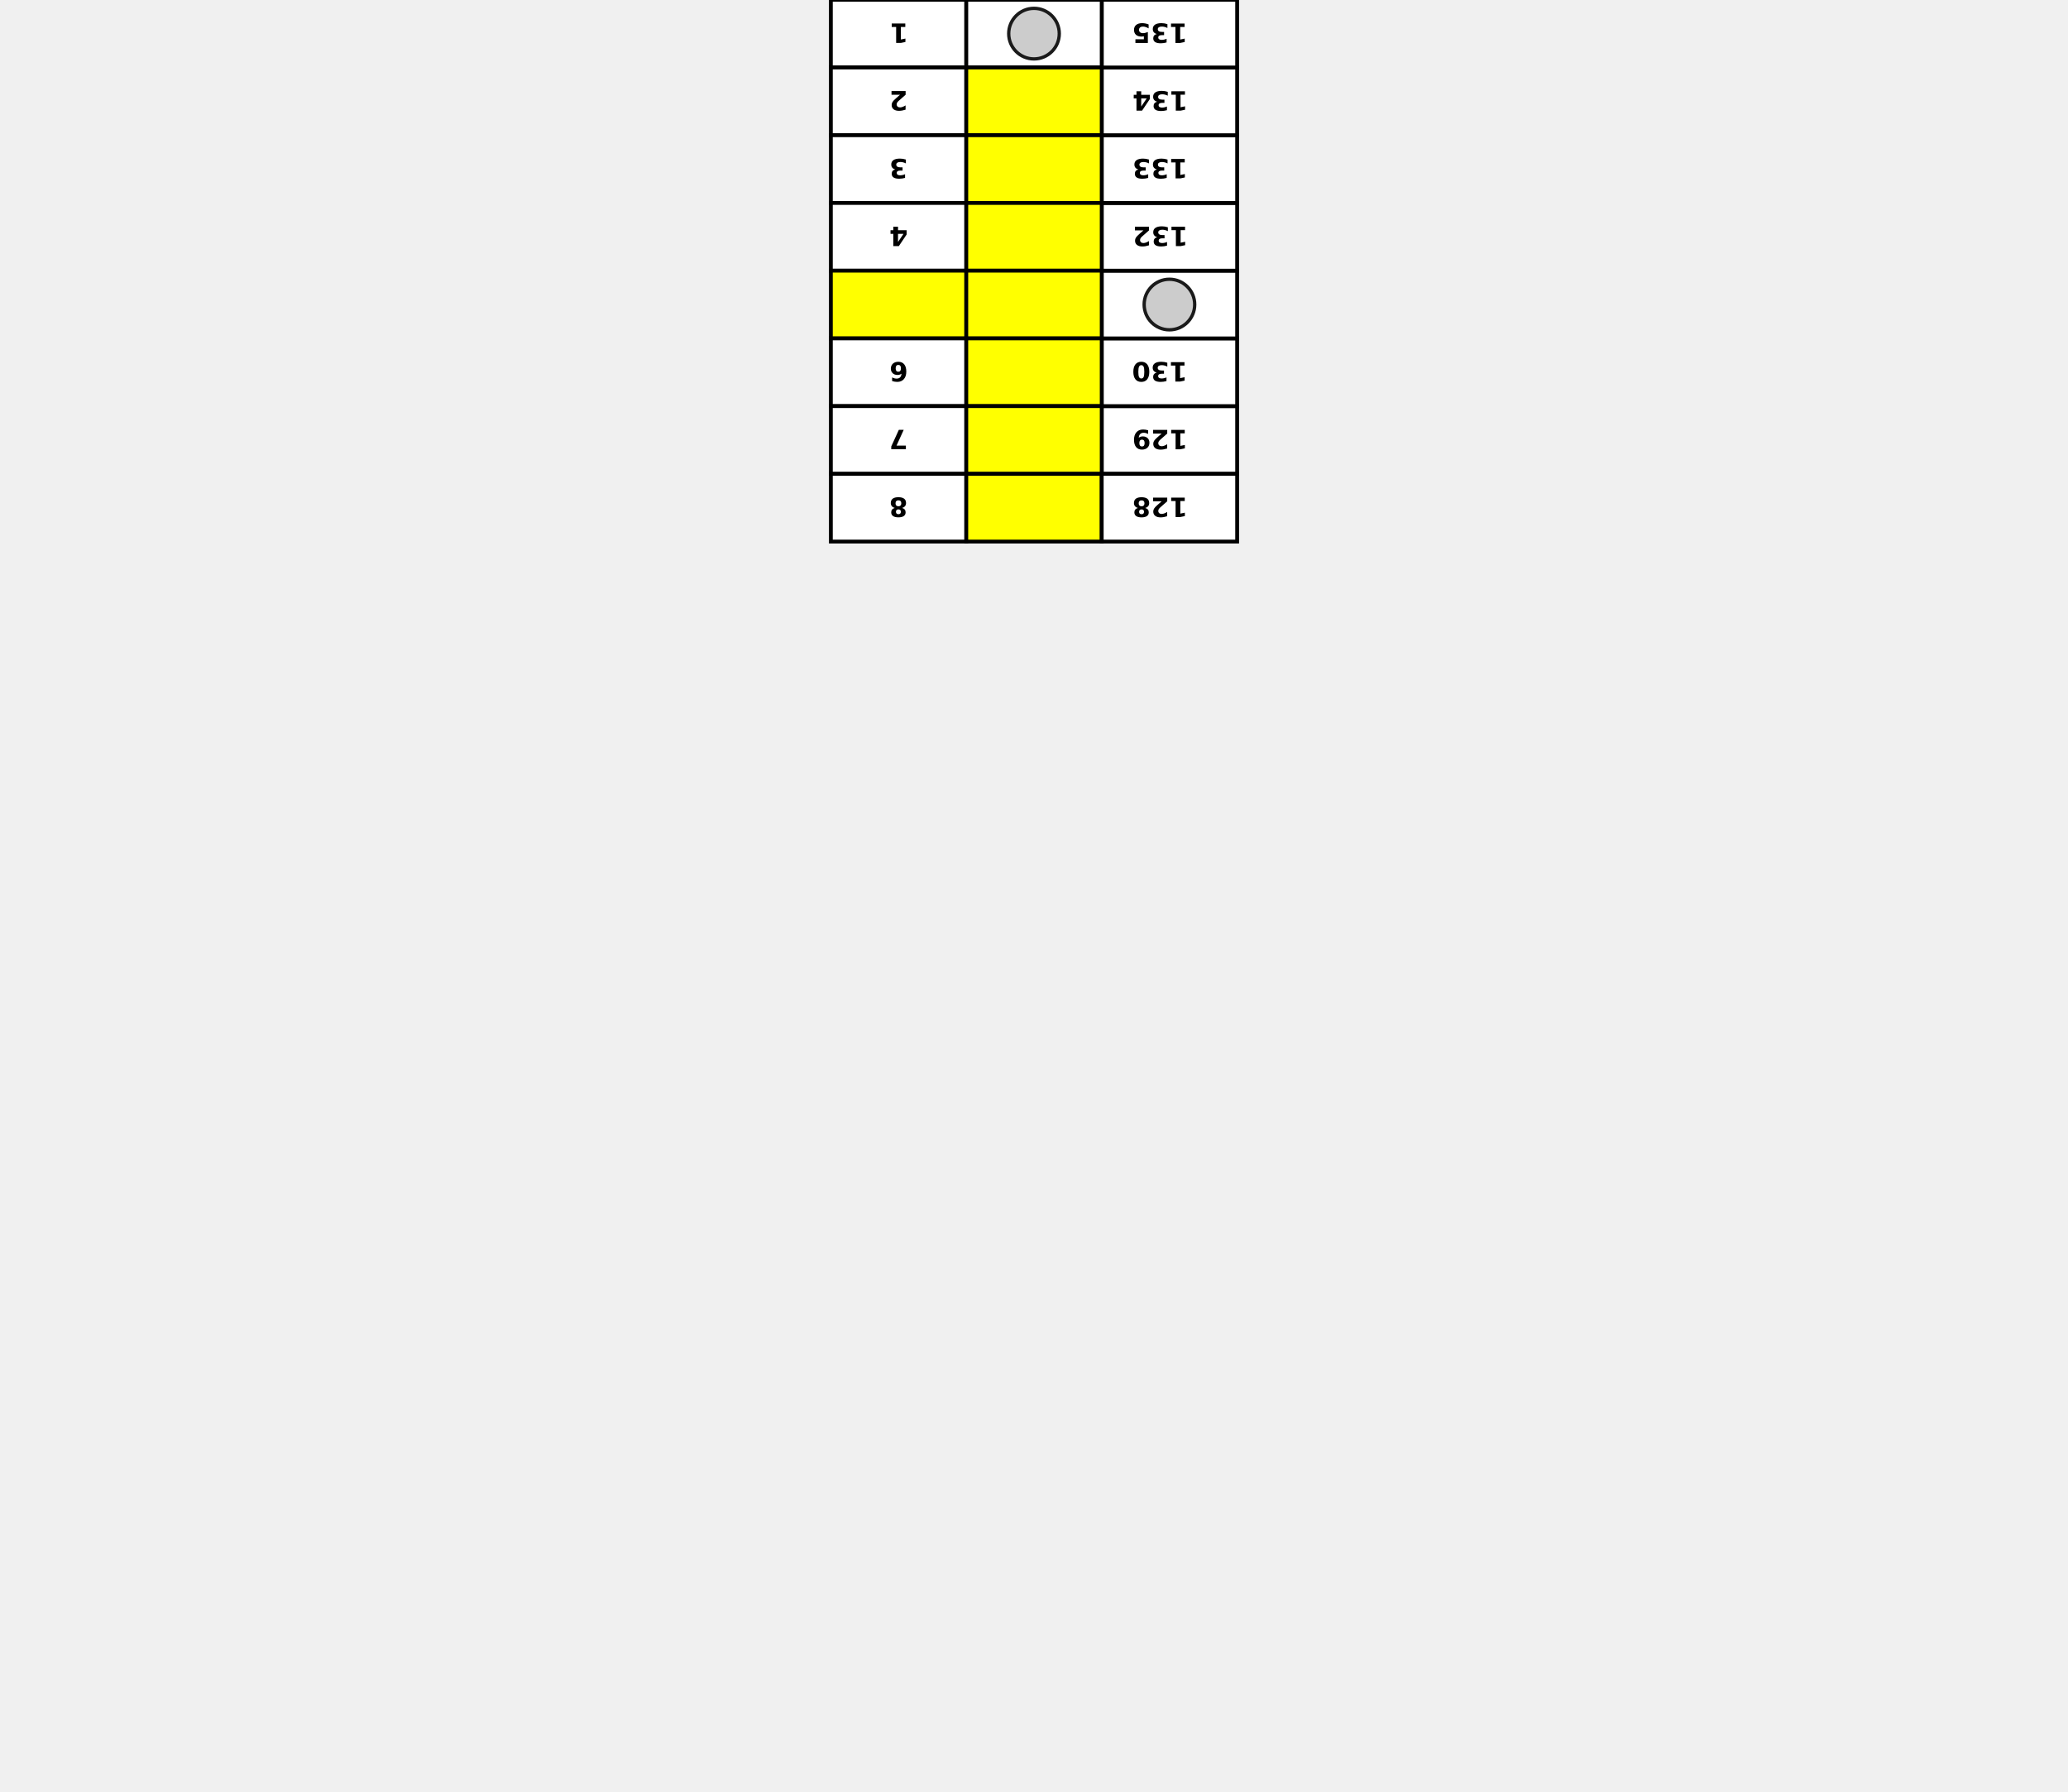
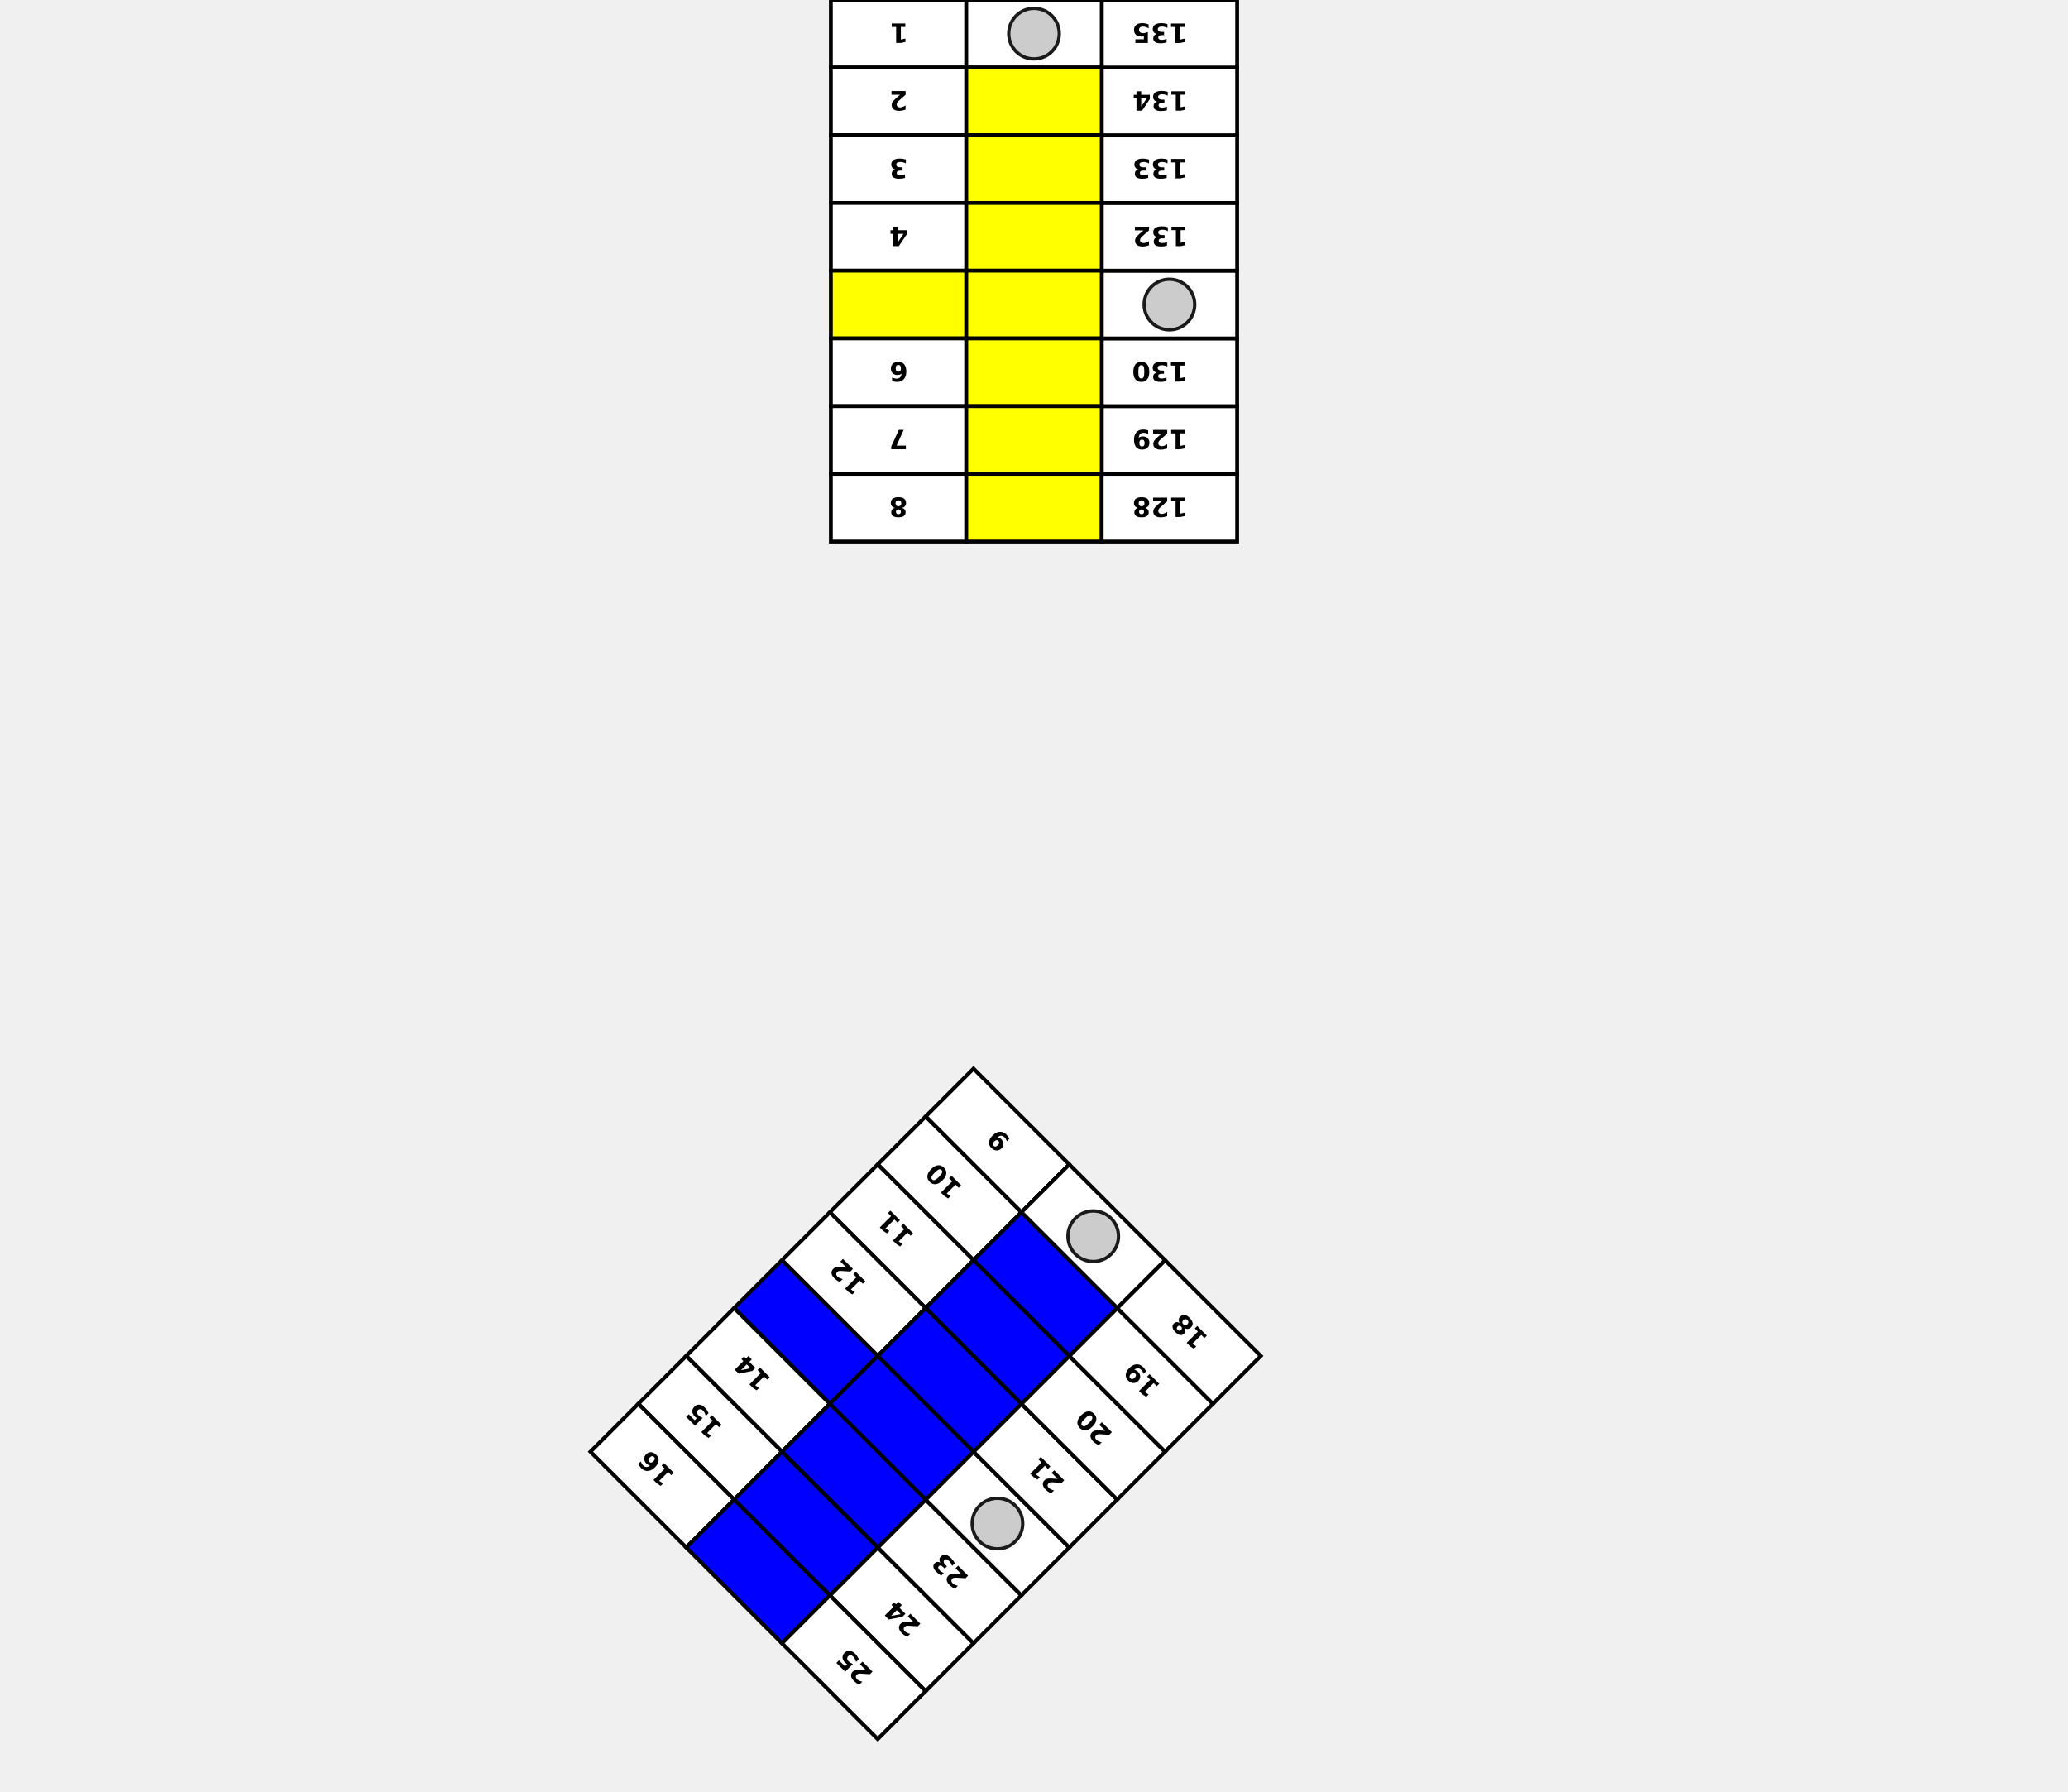
<svg xmlns="http://www.w3.org/2000/svg" width="63.034cm" height="54.589cm" viewBox="-445.898 -243.561 959.314 827.444" version="1.1" id="svg1668">
  <defs id="defs1665">
    <rect x="-396.712" y="307.918" width="100cm" height="107.05cm" id="rect208240" />
    <rect x="-396.712" y="307.918" width="100cm" height="107.05cm" id="rect208240-7" />
    <rect x="-396.712" y="307.918" width="100cm" height="107.05cm" id="rect208240-7-6" />
    <rect x="-396.712" y="307.918" width="100cm" height="107.05cm" id="rect208240-7-6-1" />
    <rect x="-396.712" y="307.918" width="100cm" height="107.05cm" id="rect208240-7-6-1-8" />
    <rect x="-396.712" y="307.918" width="100cm" height="107.05cm" id="rect208240-7-6-1-8-7" />
    <rect x="-396.712" y="307.918" width="100cm" height="107.05cm" id="rect208240-7-6-1-8-7-1" />
    <rect x="-396.712" y="307.918" width="100cm" height="107.05cm" id="rect208240-7-6-1-8-7-5" />
    <rect x="-396.712" y="307.918" width="100cm" height="107.05cm" id="rect208240-7-6-1-8-7-5-3" />
    <rect x="-396.712" y="307.918" width="100cm" height="107.05cm" id="rect208240-7-6-3" />
    <rect x="-396.712" y="307.918" width="100cm" height="107.05cm" id="rect208240-7-6-3-0" />
    <rect x="-396.712" y="307.918" width="100cm" height="107.05cm" id="rect208240-7-6-3-0-7" />
    <rect x="-396.712" y="307.918" width="100cm" height="107.05cm" id="rect208240-7-6-1-8-7-5-3-6" />
    <rect x="-396.712" y="307.918" width="100cm" height="107.05cm" id="rect208240-7-6-1-8-7-5-3-6-9" />
    <rect x="-396.712" y="307.918" width="100cm" height="107.05cm" id="rect208240-7-6-1-8-7-5-3-8" />
    <rect x="-396.712" y="307.918" width="100cm" height="107.05cm" id="rect208240-7-6-1-8-7-5-3-6-1" />
    <rect x="-396.712" y="307.918" width="100cm" height="107.05cm" id="rect208240-7-6-1-8-7-5-3-6-9-2" />
    <rect x="-396.712" y="307.918" width="100cm" height="107.05cm" id="rect208240-7-6-1-8-7-5-3-6-9-9" />
    <rect x="-396.712" y="307.918" width="100cm" height="107.05cm" id="rect208240-7-6-1-8-7-5-3-6-9-9-8" />
    <rect x="-396.712" y="307.918" width="100cm" height="107.05cm" id="rect208240-7-6-1-8-7-5-3-6-9-9-8-6" />
    <rect x="-396.712" y="307.918" width="100cm" height="107.05cm" id="rect208240-7-6-1-8-7-5-3-6-9-9-8-6-5" />
    <rect x="-396.712" y="307.918" width="100cm" height="107.05cm" id="rect208240-7-6-1-8-7-5-3-6-9-9-8-4" />
    <rect x="-396.712" y="307.918" width="100cm" height="107.05cm" id="rect208240-7-6-1-8-7-5-3-6-9-9-8-44" />
    <rect x="-396.712" y="307.918" width="100cm" height="107.05cm" id="rect208240-7-6-1-8-7-5-3-6-9-9-8-63" />
    <rect x="-396.712" y="307.918" width="100cm" height="107.05cm" id="rect208240-7-6-1-8-7-5-3-6-9-9-8-7" />
    <rect x="-396.712" y="307.918" width="100cm" height="107.05cm" id="rect208240-7-6-1-8-7-5-3-6-9-9-8-9" />
    <rect x="-396.712" y="307.918" width="100cm" height="107.05cm" id="rect208240-7-6-1-8-7-5-3-6-9-9-8-9-5" />
    <rect x="-396.712" y="307.918" width="100cm" height="107.05cm" id="rect208240-7-6-1-8-7-5-3-6-9-9-8-6-4" />
    <rect x="-396.712" y="307.918" width="100cm" height="107.05cm" id="rect208240-7-6-1-8-7-5-3-6-9-9-8-6-8" />
    <rect x="-396.712" y="307.918" width="100cm" height="107.05cm" id="rect208240-7-6-1-8-7-5-3-6-9-9-8-6-8-5" />
    <rect x="-396.712" y="307.918" width="100cm" height="107.05cm" id="rect208240-7-6-1-8-7-5-3-6-9-9-8-6-8-5-8" />
    <rect x="-396.712" y="307.918" width="100cm" height="107.05cm" id="rect208240-7-6-1-8-7-5-3-6-9-9-8-6-8-5-3" />
    <rect x="-396.712" y="307.918" width="100cm" height="107.05cm" id="rect208240-7-6-1-8-7-5-3-6-9-9-8-6-8-5-89" />
    <rect x="-396.712" y="307.918" width="100cm" height="107.05cm" id="rect208240-7-6-1-8-7-5-3-6-9-9-8-63-3" />
    <rect x="-396.712" y="307.918" width="100cm" height="107.05cm" id="rect208240-7-6-1-8-7-5-3-6-9-9-8-6-4-3" />
    <rect x="-396.712" y="307.918" width="100cm" height="107.05cm" id="rect208240-7-6-1-8-7-5-3-6-9-9-8-6-4-6" />
    <rect x="-396.712" y="307.918" width="100cm" height="107.05cm" id="rect208240-7-6-1-8-7-5-3-6-9-9-8-6-4-4" />
    <rect x="-396.712" y="307.918" width="100cm" height="107.05cm" id="rect208240-7-6-1-8-7-5-3-6-9-9-8-6-4-64" />
    <rect x="-396.712" y="307.918" width="100cm" height="107.05cm" id="rect208240-7-6-1-8-7-5-3-6-9-9-8-6-4-64-0" />
    <rect x="-396.712" y="307.918" width="100cm" height="107.05cm" id="rect208240-7-6-1-8-7-5-3-6-9-9-8-6-4-64-09" />
    <rect x="-396.712" y="307.918" width="100cm" height="107.05cm" id="rect208240-7-6-1-8-7-5-3-6-9-9-8-6-4-64-5" />
    <rect x="-396.712" y="307.918" width="100cm" height="107.05cm" id="rect208240-7-6-1-8-7-5-3-6-9-9-8-6-5-0" />
    <rect x="-396.712" y="307.918" width="100cm" height="107.05cm" id="rect208240-7-6-1-8-7-5-3-6-9-9-8-6-5-9" />
    <rect x="-396.712" y="307.918" width="100cm" height="107.05cm" id="rect208240-7-6-1-8-7-5-3-6-9-9-8-6-5-6" />
    <rect x="-396.712" y="307.918" width="100cm" height="107.05cm" id="rect208240-7-6-1-8-7-5-3-6-9-9-8-6-5-2" />
    <rect x="-396.712" y="307.918" width="100cm" height="107.05cm" id="rect208240-7-6-1-8-7-5-3-6-9-9-8-6-5-4" />
    <rect x="-396.712" y="307.918" width="100cm" height="107.05cm" id="rect208240-7-6-1-8-7-5-3-6-9-9-8-6-5-7" />
    <rect x="-396.712" y="307.918" width="100cm" height="107.05cm" id="rect208240-7-6-1-8-7-5-3-6-9-9-8-6-5-93" />
    <rect x="-396.712" y="307.918" width="100cm" height="107.05cm" id="rect208240-7-6-1-8-7-5-3-6-9-9-8-6-5-8" />
    <rect x="-396.712" y="307.918" width="100cm" height="107.05cm" id="rect208240-7-6-1-8-7-5-3-6-9-9-8-6-5-21" />
    <rect x="-396.712" y="307.918" width="100cm" height="107.05cm" id="rect208240-7-6-1-8-7-5-3-6-9-9-8-6-5-1" />
    <rect x="-396.712" y="307.918" width="100cm" height="107.05cm" id="rect208240-7-6-1-8-7-5-3-6-9-9-8-6-5-08" />
    <rect x="-396.712" y="307.918" width="100cm" height="107.05cm" id="rect208240-7-6-1-8-7-5-3-6-9-9-8-6-5-64" />
    <rect x="-396.712" y="307.918" width="100cm" height="107.05cm" id="rect208240-7-6-1-8-7-5-3-6-9-9-8-6-5-5" />
    <rect x="-396.712" y="307.918" width="100cm" height="107.05cm" id="rect208240-6" />
    <rect x="-396.712" y="307.918" width="100cm" height="107.05cm" id="rect208240-8" />
    <rect x="-396.712" y="307.918" width="100cm" height="107.05cm" id="rect208240-72" />
    <rect x="-396.712" y="307.918" width="100cm" height="107.05cm" id="rect208240-72-9" />
    <rect x="-396.712" y="307.918" width="100cm" height="107.05cm" id="rect208240-72-9-3" />
    <rect x="-396.712" y="307.918" width="100cm" height="107.05cm" id="rect208240-72-9-1" />
    <rect x="-396.712" y="307.918" width="100cm" height="107.05cm" id="rect208240-72-9-34" />
    <rect x="-396.712" y="307.918" width="100cm" height="107.05cm" id="rect208240-7-6-3-0-7-3" />
    <rect x="-396.712" y="307.918" width="100cm" height="107.05cm" id="rect208240-72-6" />
  </defs>
  <g id="layer1" transform="translate(-215.0664,-1.778467)">
    <path style="display:none;fill:#ffffff;fill-opacity:1;stroke:#000000;stroke-width:1.773;stroke-linejoin:miter;stroke-miterlimit:4;stroke-dashoffset:0;stroke-opacity:1" d="m 189.354,409.234 v -62.823 h -31.411 v 62.823 z" id="rect5265-5-3-4-8" />
    <g id="g1" transform="translate(-66.17445,-244.4481)">
      <g id="casilla_1">
        <path style="fill:#ffffff;fill-opacity:1;stroke:#000000;stroke-width:1.773;stroke-linejoin:miter;stroke-miterlimit:4;stroke-dashoffset:0;stroke-opacity:1" d="m 220.766,0.887 h 62.823 v 31.411 h -62.823 z" id="rect5265-7" />
        <text xml:space="preserve" transform="matrix(-0.2645833,0,0,-0.2645833,151.7806,104.4862)" id="text208238" style="font-style:normal;font-variant:normal;font-weight:bold;font-stretch:normal;font-size:46.667px;line-height:1.25;font-family:'DejaVu Sans';-inkscape-font-specification:'DejaVu Sans, Bold';font-variant-ligatures:normal;font-variant-caps:normal;font-variant-numeric:normal;font-variant-east-asian:normal;white-space:pre;shape-inside:url(#rect208240);display:inline;fill:#000000;fill-opacity:1;stroke:none">
          <tspan x="-396.713" y="349.953" id="tspan15">1</tspan>
        </text>
      </g>
      <g id="casilla_2">
        <path style="fill:#ffffff;fill-opacity:1;stroke:#000000;stroke-width:1.773;stroke-linejoin:miter;stroke-miterlimit:4;stroke-dashoffset:0;stroke-opacity:1" d="M 283.589,63.709 H 220.766 V 32.298 h 62.823 z" id="rect5265-3-70" />
        <text xml:space="preserve" transform="matrix(-0.2645833,0,0,-0.2645833,151.461,135.8161)" id="text208238-5" style="font-style:normal;font-variant:normal;font-weight:bold;font-stretch:normal;font-size:46.667px;line-height:1.25;font-family:'DejaVu Sans';-inkscape-font-specification:'DejaVu Sans, Bold';font-variant-ligatures:normal;font-variant-caps:normal;font-variant-numeric:normal;font-variant-east-asian:normal;white-space:pre;shape-inside:url(#rect208240-7);display:inline;fill:#000000;fill-opacity:1;stroke:none">
          <tspan x="-396.713" y="349.953" id="tspan16">2</tspan>
        </text>
      </g>
      <g id="casilla_3">
        <path style="fill:#ffffff;fill-opacity:1;stroke:#000000;stroke-width:1.773;stroke-linejoin:miter;stroke-miterlimit:4;stroke-dashoffset:0;stroke-opacity:1" d="M 283.589,95.121 H 220.766 V 63.709 h 62.823 z" id="rect5265-2-3" />
        <text xml:space="preserve" transform="matrix(-0.2645833,0,0,-0.2645833,151.4309,167.3148)" id="text208238-5-2" style="font-style:normal;font-variant:normal;font-weight:bold;font-stretch:normal;font-size:46.667px;line-height:1.25;font-family:'DejaVu Sans';-inkscape-font-specification:'DejaVu Sans, Bold';font-variant-ligatures:normal;font-variant-caps:normal;font-variant-numeric:normal;font-variant-east-asian:normal;white-space:pre;shape-inside:url(#rect208240-7-6);display:inline;fill:#000000;fill-opacity:1;stroke:none">
          <tspan x="-396.713" y="349.953" id="tspan17">3</tspan>
        </text>
      </g>
      <g id="casilla_4">
        <path style="fill:#ffffff;fill-opacity:1;stroke:#000000;stroke-width:1.773;stroke-linejoin:miter;stroke-miterlimit:4;stroke-dashoffset:0;stroke-opacity:1" d="m 283.589,126.532 h -62.823 V 95.121 h 62.823 z" id="rect5265-5-1-49-3-9" />
        <text xml:space="preserve" transform="matrix(-0.2645833,0,0,-0.2645833,151.5033,198.7202)" id="text208238-5-2-6" style="font-style:normal;font-variant:normal;font-weight:bold;font-stretch:normal;font-size:46.667px;line-height:1.25;font-family:'DejaVu Sans';-inkscape-font-specification:'DejaVu Sans, Bold';font-variant-ligatures:normal;font-variant-caps:normal;font-variant-numeric:normal;font-variant-east-asian:normal;white-space:pre;shape-inside:url(#rect208240-7-6-3);display:inline;fill:#000000;fill-opacity:1;stroke:none">
          <tspan x="-396.713" y="349.953" id="tspan18">4</tspan>
        </text>
      </g>
      <g id="casilla_5">
        <path style="fill:#ffff00;fill-opacity:1;stroke:#000000;stroke-width:1.773;stroke-linejoin:miter;stroke-miterlimit:4;stroke-dashoffset:0;stroke-opacity:1" d="m 283.589,157.943 h -62.823 v -31.411 h 62.823 z" id="rect5265-35-7" />
      </g>
      <g id="casilla_6">
        <path style="fill:#ffffff;fill-opacity:1;stroke:#000000;stroke-width:1.773;stroke-linejoin:miter;stroke-miterlimit:4;stroke-dashoffset:0;stroke-opacity:1" d="M 283.589,189.355 H 220.766 v -31.411 h 62.823 z" id="rect5265-3-2-5" />
        <text xml:space="preserve" transform="matrix(-0.2645833,0,0,-0.2645833,151.5605,261.5549)" id="text208238-5-2-6-9" style="font-style:normal;font-variant:normal;font-weight:bold;font-stretch:normal;font-size:46.667px;line-height:1.25;font-family:'DejaVu Sans';-inkscape-font-specification:'DejaVu Sans, Bold';font-variant-ligatures:normal;font-variant-caps:normal;font-variant-numeric:normal;font-variant-east-asian:normal;white-space:pre;shape-inside:url(#rect208240-7-6-3-0);display:inline;fill:#000000;fill-opacity:1;stroke:none">
          <tspan x="-396.713" y="349.953" id="tspan19">6</tspan>
        </text>
      </g>
      <g id="casilla_7">
        <path style="fill:#ffffff;fill-opacity:1;stroke:#000000;stroke-width:1.773;stroke-linejoin:miter;stroke-miterlimit:4;stroke-dashoffset:0;stroke-opacity:1" d="M 283.589,220.766 H 220.766 v -31.411 h 62.823 z" id="rect5265-2-0-8" />
        <text xml:space="preserve" transform="matrix(-0.2645833,0,0,-0.2645833,151.4309,292.9541)" id="text208238-5-2-6-9-7" style="font-style:normal;font-variant:normal;font-weight:bold;font-stretch:normal;font-size:46.667px;line-height:1.25;font-family:'DejaVu Sans';-inkscape-font-specification:'DejaVu Sans, Bold';font-variant-ligatures:normal;font-variant-caps:normal;font-variant-numeric:normal;font-variant-east-asian:normal;white-space:pre;shape-inside:url(#rect208240-7-6-3-0-7);display:inline;fill:#000000;fill-opacity:1;stroke:none">
          <tspan x="-396.713" y="349.953" id="tspan20">7</tspan>
        </text>
      </g>
      <g id="casilla_129">
        <path style="fill:#ffffff;fill-opacity:1;stroke:#000000;stroke-width:1.773;stroke-linejoin:miter;stroke-miterlimit:4;stroke-dashoffset:0;stroke-opacity:1" d="m 409.234,220.766 h -62.823 v -31.411 h 62.823 z" id="rect5265-5-1-0-0" />
        <text xml:space="preserve" transform="matrix(-0.2645833,0,0,-0.2645833,281.4081,292.9661)" id="text208238-40" style="font-style:normal;font-variant:normal;font-weight:bold;font-stretch:normal;font-size:46.667px;line-height:1.25;font-family:'DejaVu Sans';-inkscape-font-specification:'DejaVu Sans, Bold';font-variant-ligatures:normal;font-variant-caps:normal;font-variant-numeric:normal;font-variant-east-asian:normal;white-space:pre;shape-inside:url(#rect208240-72);display:inline;fill:#000000;fill-opacity:1;stroke:none">
          <tspan x="-396.713" y="349.953" id="tspan21">129</tspan>
        </text>
      </g>
      <g id="casilla_130">
        <path style="fill:#ffffff;fill-opacity:1;stroke:#000000;stroke-width:1.773;stroke-linejoin:miter;stroke-miterlimit:4;stroke-dashoffset:0;stroke-opacity:1" d="m 409.234,189.355 h -62.823 v -31.411 h 62.823 z" id="rect5265-5-3-4-9" />
        <text xml:space="preserve" transform="matrix(-0.2645833,0,0,-0.2645833,281.2966,261.5488)" id="text208238-40-0" style="font-style:normal;font-variant:normal;font-weight:bold;font-stretch:normal;font-size:46.667px;line-height:1.25;font-family:'DejaVu Sans';-inkscape-font-specification:'DejaVu Sans, Bold';font-variant-ligatures:normal;font-variant-caps:normal;font-variant-numeric:normal;font-variant-east-asian:normal;white-space:pre;shape-inside:url(#rect208240-72-9);display:inline;fill:#000000;fill-opacity:1;stroke:none">
          <tspan x="-396.713" y="349.953" id="tspan22">130</tspan>
        </text>
      </g>
      <g id="casilla_131" transform="translate(62.8227,125.6453)">
        <path style="fill:#ffffff;fill-opacity:1;stroke:#000000;stroke-width:1.773;stroke-linejoin:miter;stroke-miterlimit:4;stroke-dashoffset:0;stroke-opacity:1" d="m 346.411,32.298 h -62.823 V 0.887 h 62.823 z" id="rect5265-9-06-7" />
        <ellipse id="path3015-7-3" style="fill:#cccccc;fill-opacity:1;stroke:#1a1a1a;stroke-width:1.545;stroke-linejoin:miter;stroke-miterlimit:4;stroke-dasharray:none;stroke-dashoffset:0;stroke-opacity:1" cx="-16.592" cy="315" rx="11.728" ry="11.728" transform="rotate(-90)" />
      </g>
      <g id="casilla_132">
        <path style="fill:#ffffff;fill-opacity:1;stroke:#000000;stroke-width:1.773;stroke-linejoin:miter;stroke-miterlimit:4;stroke-dashoffset:0;stroke-opacity:1" d="m 409.234,126.532 h -62.823 V 95.121 h 62.823 z" id="rect5265-5-1-49-3" />
        <text xml:space="preserve" transform="matrix(-0.2645833,0,0,-0.2645833,281.5498,198.7322)" id="text208238-40-0-1" style="font-style:normal;font-variant:normal;font-weight:bold;font-stretch:normal;font-size:46.667px;line-height:1.25;font-family:'DejaVu Sans';-inkscape-font-specification:'DejaVu Sans, Bold';font-variant-ligatures:normal;font-variant-caps:normal;font-variant-numeric:normal;font-variant-east-asian:normal;white-space:pre;shape-inside:url(#rect208240-72-9-3);display:inline;fill:#000000;fill-opacity:1;stroke:none">
          <tspan x="-396.713" y="349.953" id="tspan23">132</tspan>
        </text>
      </g>
      <g id="casilla_133">
        <path style="fill:#ffffff;fill-opacity:1;stroke:#000000;stroke-width:1.773;stroke-linejoin:miter;stroke-miterlimit:4;stroke-dashoffset:0;stroke-opacity:1" d="m 409.234,95.121 h -62.823 V 63.709 h 62.823 z" id="rect5265-5-1-49" />
        <text xml:space="preserve" transform="matrix(-0.2645833,0,0,-0.2645833,281.402,167.3209)" id="text208238-40-0-0" style="font-style:normal;font-variant:normal;font-weight:bold;font-stretch:normal;font-size:46.667px;line-height:1.25;font-family:'DejaVu Sans';-inkscape-font-specification:'DejaVu Sans, Bold';font-variant-ligatures:normal;font-variant-caps:normal;font-variant-numeric:normal;font-variant-east-asian:normal;white-space:pre;shape-inside:url(#rect208240-72-9-1);display:inline;fill:#000000;fill-opacity:1;stroke:none">
          <tspan x="-396.713" y="349.953" id="tspan24">133</tspan>
        </text>
      </g>
      <g id="casilla_134">
        <path style="fill:#ffffff;fill-opacity:1;stroke:#000000;stroke-width:1.773;stroke-linejoin:miter;stroke-miterlimit:4;stroke-dashoffset:0;stroke-opacity:1" d="m 409.234,63.709 h -62.823 V 32.298 h 62.823 z" id="rect5265-5-3-7" />
        <text xml:space="preserve" transform="matrix(-0.2645833,0,0,-0.2645833,281.5015,135.9095)" id="text208238-40-0-03" style="font-style:normal;font-variant:normal;font-weight:bold;font-stretch:normal;font-size:46.667px;line-height:1.25;font-family:'DejaVu Sans';-inkscape-font-specification:'DejaVu Sans, Bold';font-variant-ligatures:normal;font-variant-caps:normal;font-variant-numeric:normal;font-variant-east-asian:normal;white-space:pre;shape-inside:url(#rect208240-72-9-34);display:inline;fill:#000000;fill-opacity:1;stroke:none">
          <tspan x="-396.713" y="349.953" id="tspan25">134</tspan>
        </text>
      </g>
      <g id="casilla_135">
        <path style="fill:#ffffff;fill-opacity:1;stroke:#000000;stroke-width:1.773;stroke-linejoin:miter;stroke-miterlimit:4;stroke-dashoffset:0;stroke-opacity:1" d="m 409.234,32.298 h -62.823 V 0.887 h 62.823 z" id="rect5265-5-0" />
        <text xml:space="preserve" transform="matrix(-0.2645833,0,0,-0.2645833,281.3418,104.4983)" id="text208238-2" style="font-style:normal;font-variant:normal;font-weight:bold;font-stretch:normal;font-size:46.667px;line-height:1.25;font-family:'DejaVu Sans';-inkscape-font-specification:'DejaVu Sans, Bold';font-variant-ligatures:normal;font-variant-caps:normal;font-variant-numeric:normal;font-variant-east-asian:normal;white-space:pre;shape-inside:url(#rect208240-6);display:inline;fill:#000000;fill-opacity:1;stroke:none">
          <tspan x="-396.713" y="349.953" id="tspan26">135</tspan>
        </text>
      </g>
      <g id="casilla_seguro_amarillo">
        <path style="fill:#ffffff;fill-opacity:1;stroke:#000000;stroke-width:1.773;stroke-linejoin:miter;stroke-miterlimit:4;stroke-dashoffset:0;stroke-opacity:1" d="m 346.411,32.298 h -62.823 V 0.887 h 62.823 z" id="rect5265-9-06" />
        <ellipse id="path3015-7" style="fill:#cccccc;fill-opacity:1;stroke:#1a1a1a;stroke-width:1.545;stroke-linejoin:miter;stroke-miterlimit:4;stroke-dasharray:none;stroke-dashoffset:0;stroke-opacity:1" cx="-16.592" cy="315" rx="11.728" ry="11.728" transform="rotate(-90)" />
      </g>
      <g id="casilla_amarilla_1">
        <path style="fill:#ffff00;fill-opacity:1;stroke:#000000;stroke-width:1.773;stroke-linejoin:miter;stroke-miterlimit:4;stroke-dashoffset:0;stroke-opacity:1" d="m 346.411,63.709 h -62.823 V 32.298 h 62.823 z" id="rect5265-9-4-56" />
      </g>
      <g id="casilla_amarilla_2">
        <path style="fill:#ffff00;fill-opacity:1;stroke:#000000;stroke-width:1.773;stroke-linejoin:miter;stroke-miterlimit:4;stroke-dashoffset:0;stroke-opacity:1" d="m 346.411,95.121 h -62.823 V 63.709 h 62.823 z" id="rect5265-9-1-8" />
      </g>
      <g id="casilla_amarilla_3">
        <path style="fill:#ffff00;fill-opacity:1;stroke:#000000;stroke-width:1.773;stroke-linejoin:miter;stroke-miterlimit:4;stroke-dashoffset:0;stroke-opacity:1" d="m 346.411,126.532 h -62.823 V 95.121 h 62.823 z" id="rect5265-9-4-2-6" />
      </g>
      <g id="casilla_amarilla_4">
        <path style="fill:#ffff00;fill-opacity:1;stroke:#000000;stroke-width:1.773;stroke-linejoin:miter;stroke-miterlimit:4;stroke-dashoffset:0;stroke-opacity:1" d="m 346.411,157.943 h -62.823 v -31.411 h 62.823 z" id="rect5265-9-12-7" />
      </g>
      <g id="casilla_amarilla_5">
        <path style="fill:#ffff00;fill-opacity:1;stroke:#000000;stroke-width:1.773;stroke-linejoin:miter;stroke-miterlimit:4;stroke-dashoffset:0;stroke-opacity:1" d="m 346.411,189.355 h -62.823 v -31.411 h 62.823 z" id="rect5265-9-4-6-7" />
      </g>
      <g id="casilla_amarilla_6">
        <path style="fill:#ffff00;fill-opacity:1;stroke:#000000;stroke-width:1.773;stroke-linejoin:miter;stroke-miterlimit:4;stroke-dashoffset:0;stroke-opacity:1" d="m 346.411,220.766 h -62.823 v -31.411 h 62.823 z" id="rect5265-9-1-7-3" />
      </g>
      <g id="casilla_8">
        <path style="fill:#ffffff;fill-opacity:1;stroke:#000000;stroke-width:1.773;stroke-linejoin:miter;stroke-miterlimit:4;stroke-dashoffset:0;stroke-opacity:1" d="m 283.589,252.177 h -62.823 v -31.411 h 62.823 z" id="rect5265-2-0-8-8" />
        <text xml:space="preserve" transform="matrix(-0.2645833,0,0,-0.2645833,151.4309,324.3654)" id="text208238-5-2-6-9-7-8" style="font-style:normal;font-variant:normal;font-weight:bold;font-stretch:normal;font-size:46.667px;line-height:1.25;font-family:'DejaVu Sans';-inkscape-font-specification:'DejaVu Sans, Bold';font-variant-ligatures:normal;font-variant-caps:normal;font-variant-numeric:normal;font-variant-east-asian:normal;white-space:pre;shape-inside:url(#rect208240-7-6-3-0-7);display:inline;fill:#000000;fill-opacity:1;stroke:none">
          <tspan x="-396.713" y="349.953" id="tspan27">8</tspan>
        </text>
      </g>
      <g id="casilla_amarilla_7">
        <path style="fill:#ffff00;fill-opacity:1;stroke:#000000;stroke-width:1.773;stroke-linejoin:miter;stroke-miterlimit:4;stroke-dashoffset:0;stroke-opacity:1" d="m 346.411,252.177 h -62.823 v -31.411 h 62.823 z" id="rect5265-9-1-7-3-g" />
      </g>
      <g id="casilla_128">
        <path style="fill:#ffffff;fill-opacity:1;stroke:#000000;stroke-width:1.773;stroke-linejoin:miter;stroke-miterlimit:4;stroke-dashoffset:0;stroke-opacity:1" d="m 409.234,252.177 h -62.823 v -31.411 h 62.823 z" id="rect5265-5-1-0-0-60" />
        <text xml:space="preserve" transform="matrix(-0.2645833,0,0,-0.2645833,281.4081,324.3774)" id="text208238-40-60" style="font-style:normal;font-variant:normal;font-weight:bold;font-stretch:normal;font-size:46.667px;line-height:1.25;font-family:'DejaVu Sans';-inkscape-font-specification:'DejaVu Sans, Bold';font-variant-ligatures:normal;font-variant-caps:normal;font-variant-numeric:normal;font-variant-east-asian:normal;white-space:pre;shape-inside:url(#rect208240-72);display:inline;fill:#000000;fill-opacity:1;stroke:none">
          <tspan x="-396.713" y="349.953" id="tspan28">128</tspan>
        </text>
      </g>
    </g>
+     <g id="g2" transform="translate(0, 251.2904) rotate(45, 220.7659, 0.88678)">
+       <g id="casilla_9">
+         <path style="fill:#ffffff;fill-opacity:1;stroke:#000000;stroke-width:1.773;stroke-linejoin:miter;stroke-miterlimit:4;stroke-dashoffset:0;stroke-opacity:1" d="m 220.766,0.887 h 62.823 v 31.411 h -62.823 z" id="rect5265-7_blue" />
+         <text xml:space="preserve" transform="matrix(-0.2645833,0,0,-0.2645833,151.7806,104.4862)" id="text208238_blue" style="font-style:normal;font-variant:normal;font-weight:bold;font-stretch:normal;font-size:46.667px;line-height:1.25;font-family:'DejaVu Sans';-inkscape-font-specification:'DejaVu Sans, Bold';font-variant-ligatures:normal;font-variant-caps:normal;font-variant-numeric:normal;font-variant-east-asian:normal;white-space:pre;shape-inside:url(#rect208240);display:inline;fill:#000000;fill-opacity:1;stroke:none">
+           <tspan x="-396.713" y="349.953" id="tspan15_blue">9</tspan>
+         </text>
+       </g>
+       <g id="casilla_10">
+         <path style="fill:#ffffff;fill-opacity:1;stroke:#000000;stroke-width:1.773;stroke-linejoin:miter;stroke-miterlimit:4;stroke-dashoffset:0;stroke-opacity:1" d="M 283.589,63.709 H 220.766 V 32.298 h 62.823 z" id="rect5265-3-70_blue" />
+         <text xml:space="preserve" transform="matrix(-0.2645833,0,0,-0.2645833,151.461,135.8161)" id="text208238-5_blue" style="font-style:normal;font-variant:normal;font-weight:bold;font-stretch:normal;font-size:46.667px;line-height:1.25;font-family:'DejaVu Sans';-inkscape-font-specification:'DejaVu Sans, Bold';font-variant-ligatures:normal;font-variant-caps:normal;font-variant-numeric:normal;font-variant-east-asian:normal;white-space:pre;shape-inside:url(#rect208240-7);display:inline;fill:#000000;fill-opacity:1;stroke:none">
+           <tspan x="-396.713" y="349.953" id="tspan16_blue">10</tspan>
+         </text>
+       </g>
+       <g id="casilla_11">
+         <path style="fill:#ffffff;fill-opacity:1;stroke:#000000;stroke-width:1.773;stroke-linejoin:miter;stroke-miterlimit:4;stroke-dashoffset:0;stroke-opacity:1" d="M 283.589,95.121 H 220.766 V 63.709 h 62.823 z" id="rect5265-2-3_blue" />
+         <text xml:space="preserve" transform="matrix(-0.2645833,0,0,-0.2645833,151.4309,167.3148)" id="text208238-5-2_blue" style="font-style:normal;font-variant:normal;font-weight:bold;font-stretch:normal;font-size:46.667px;line-height:1.25;font-family:'DejaVu Sans';-inkscape-font-specification:'DejaVu Sans, Bold';font-variant-ligatures:normal;font-variant-caps:normal;font-variant-numeric:normal;font-variant-east-asian:normal;white-space:pre;shape-inside:url(#rect208240-7-6);display:inline;fill:#000000;fill-opacity:1;stroke:none">
+           <tspan x="-396.713" y="349.953" id="tspan17_blue">11</tspan>
+         </text>
+       </g>
+       <g id="casilla_12">
+         <path style="fill:#ffffff;fill-opacity:1;stroke:#000000;stroke-width:1.773;stroke-linejoin:miter;stroke-miterlimit:4;stroke-dashoffset:0;stroke-opacity:1" d="m 283.589,126.532 h -62.823 V 95.121 h 62.823 z" id="rect5265-5-1-49-3-9_blue" />
+         <text xml:space="preserve" transform="matrix(-0.2645833,0,0,-0.2645833,151.5033,198.7202)" id="text208238-5-2-6_blue" style="font-style:normal;font-variant:normal;font-weight:bold;font-stretch:normal;font-size:46.667px;line-height:1.25;font-family:'DejaVu Sans';-inkscape-font-specification:'DejaVu Sans, Bold';font-variant-ligatures:normal;font-variant-caps:normal;font-variant-numeric:normal;font-variant-east-asian:normal;white-space:pre;shape-inside:url(#rect208240-7-6-3);display:inline;fill:#000000;fill-opacity:1;stroke:none">
+           <tspan x="-396.713" y="349.953" id="tspan18_blue">12</tspan>
+         </text>
+       </g>
+       <g id="casilla_13">
+         <path style="fill:#0000ff;fill-opacity:1;stroke:#000000;stroke-width:1.773;stroke-linejoin:miter;stroke-miterlimit:4;stroke-dashoffset:0;stroke-opacity:1" d="m 283.589,157.943 h -62.823 v -31.411 h 62.823 z" id="rect5265-35-7_blue" />
+       </g>
+       <g id="casilla_14">
+         <path style="fill:#ffffff;fill-opacity:1;stroke:#000000;stroke-width:1.773;stroke-linejoin:miter;stroke-miterlimit:4;stroke-dashoffset:0;stroke-opacity:1" d="M 283.589,189.355 H 220.766 v -31.411 h 62.823 z" id="rect5265-3-2-5_blue" />
+         <text xml:space="preserve" transform="matrix(-0.2645833,0,0,-0.2645833,151.5605,261.5549)" id="text208238-5-2-6-9_blue" style="font-style:normal;font-variant:normal;font-weight:bold;font-stretch:normal;font-size:46.667px;line-height:1.25;font-family:'DejaVu Sans';-inkscape-font-specification:'DejaVu Sans, Bold';font-variant-ligatures:normal;font-variant-caps:normal;font-variant-numeric:normal;font-variant-east-asian:normal;white-space:pre;shape-inside:url(#rect208240-7-6-3-0);display:inline;fill:#000000;fill-opacity:1;stroke:none">
+           <tspan x="-396.713" y="349.953" id="tspan19_blue">14</tspan>
+         </text>
+       </g>
+       <g id="casilla_15">
+         <path style="fill:#ffffff;fill-opacity:1;stroke:#000000;stroke-width:1.773;stroke-linejoin:miter;stroke-miterlimit:4;stroke-dashoffset:0;stroke-opacity:1" d="M 283.589,220.766 H 220.766 v -31.411 h 62.823 z" id="rect5265-2-0-8_blue" />
+         <text xml:space="preserve" transform="matrix(-0.2645833,0,0,-0.2645833,151.4309,292.9541)" id="text208238-5-2-6-9-7_blue" style="font-style:normal;font-variant:normal;font-weight:bold;font-stretch:normal;font-size:46.667px;line-height:1.25;font-family:'DejaVu Sans';-inkscape-font-specification:'DejaVu Sans, Bold';font-variant-ligatures:normal;font-variant-caps:normal;font-variant-numeric:normal;font-variant-east-asian:normal;white-space:pre;shape-inside:url(#rect208240-7-6-3-0-7);display:inline;fill:#000000;fill-opacity:1;stroke:none">
+           <tspan x="-396.713" y="349.953" id="tspan20_blue">15</tspan>
+         </text>
+       </g>
+       <g id="casilla_24">
+         <path style="fill:#ffffff;fill-opacity:1;stroke:#000000;stroke-width:1.773;stroke-linejoin:miter;stroke-miterlimit:4;stroke-dashoffset:0;stroke-opacity:1" d="m 409.234,220.766 h -62.823 v -31.411 h 62.823 z" id="rect5265-5-1-0-0_blue" />
+         <text xml:space="preserve" transform="matrix(-0.2645833,0,0,-0.2645833,281.4081,292.9661)" id="text208238-40_blue" style="font-style:normal;font-variant:normal;font-weight:bold;font-stretch:normal;font-size:46.667px;line-height:1.25;font-family:'DejaVu Sans';-inkscape-font-specification:'DejaVu Sans, Bold';font-variant-ligatures:normal;font-variant-caps:normal;font-variant-numeric:normal;font-variant-east-asian:normal;white-space:pre;shape-inside:url(#rect208240-72);display:inline;fill:#000000;fill-opacity:1;stroke:none">
+           <tspan x="-396.713" y="349.953" id="tspan21_blue">24</tspan>
+         </text>
+       </g>
+       <g id="casilla_23">
+         <path style="fill:#ffffff;fill-opacity:1;stroke:#000000;stroke-width:1.773;stroke-linejoin:miter;stroke-miterlimit:4;stroke-dashoffset:0;stroke-opacity:1" d="m 409.234,189.355 h -62.823 v -31.411 h 62.823 z" id="rect5265-5-3-4-9_blue" />
+         <text xml:space="preserve" transform="matrix(-0.2645833,0,0,-0.2645833,281.2966,261.5488)" id="text208238-40-0_blue" style="font-style:normal;font-variant:normal;font-weight:bold;font-stretch:normal;font-size:46.667px;line-height:1.25;font-family:'DejaVu Sans';-inkscape-font-specification:'DejaVu Sans, Bold';font-variant-ligatures:normal;font-variant-caps:normal;font-variant-numeric:normal;font-variant-east-asian:normal;white-space:pre;shape-inside:url(#rect208240-72-9);display:inline;fill:#000000;fill-opacity:1;stroke:none">
+           <tspan x="-396.713" y="349.953" id="tspan22_blue">23</tspan>
+         </text>
+       </g>
+       <g id="casilla_22" transform="translate(62.8227,125.6453)">
+         <path style="fill:#ffffff;fill-opacity:1;stroke:#000000;stroke-width:1.773;stroke-linejoin:miter;stroke-miterlimit:4;stroke-dashoffset:0;stroke-opacity:1" d="m 346.411,32.298 h -62.823 V 0.887 h 62.823 z" id="rect5265-9-06-7_blue" />
+         <ellipse id="path3015-7-3_blue" style="fill:#cccccc;fill-opacity:1;stroke:#1a1a1a;stroke-width:1.545;stroke-linejoin:miter;stroke-miterlimit:4;stroke-dasharray:none;stroke-dashoffset:0;stroke-opacity:1" cx="-16.592" cy="315" rx="11.728" ry="11.728" transform="rotate(-90)" />
+       </g>
+       <g id="casilla_21">
+         <path style="fill:#ffffff;fill-opacity:1;stroke:#000000;stroke-width:1.773;stroke-linejoin:miter;stroke-miterlimit:4;stroke-dashoffset:0;stroke-opacity:1" d="m 409.234,126.532 h -62.823 V 95.121 h 62.823 z" id="rect5265-5-1-49-3_blue" />
+         <text xml:space="preserve" transform="matrix(-0.2645833,0,0,-0.2645833,281.5498,198.7322)" id="text208238-40-0-1_blue" style="font-style:normal;font-variant:normal;font-weight:bold;font-stretch:normal;font-size:46.667px;line-height:1.25;font-family:'DejaVu Sans';-inkscape-font-specification:'DejaVu Sans, Bold';font-variant-ligatures:normal;font-variant-caps:normal;font-variant-numeric:normal;font-variant-east-asian:normal;white-space:pre;shape-inside:url(#rect208240-72-9-3);display:inline;fill:#000000;fill-opacity:1;stroke:none">
+           <tspan x="-396.713" y="349.953" id="tspan23_blue">21</tspan>
+         </text>
+       </g>
+       <g id="casilla_20">
+         <path style="fill:#ffffff;fill-opacity:1;stroke:#000000;stroke-width:1.773;stroke-linejoin:miter;stroke-miterlimit:4;stroke-dashoffset:0;stroke-opacity:1" d="m 409.234,95.121 h -62.823 V 63.709 h 62.823 z" id="rect5265-5-1-49_blue" />
+         <text xml:space="preserve" transform="matrix(-0.2645833,0,0,-0.2645833,281.402,167.3209)" id="text208238-40-0-0_blue" style="font-style:normal;font-variant:normal;font-weight:bold;font-stretch:normal;font-size:46.667px;line-height:1.25;font-family:'DejaVu Sans';-inkscape-font-specification:'DejaVu Sans, Bold';font-variant-ligatures:normal;font-variant-caps:normal;font-variant-numeric:normal;font-variant-east-asian:normal;white-space:pre;shape-inside:url(#rect208240-72-9-1);display:inline;fill:#000000;fill-opacity:1;stroke:none">
+           <tspan x="-396.713" y="349.953" id="tspan24_blue">20</tspan>
+         </text>
+       </g>
+       <g id="casilla_19">
+         <path style="fill:#ffffff;fill-opacity:1;stroke:#000000;stroke-width:1.773;stroke-linejoin:miter;stroke-miterlimit:4;stroke-dashoffset:0;stroke-opacity:1" d="m 409.234,63.709 h -62.823 V 32.298 h 62.823 z" id="rect5265-5-3-7_blue" />
+         <text xml:space="preserve" transform="matrix(-0.2645833,0,0,-0.2645833,281.5015,135.9095)" id="text208238-40-0-03_blue" style="font-style:normal;font-variant:normal;font-weight:bold;font-stretch:normal;font-size:46.667px;line-height:1.25;font-family:'DejaVu Sans';-inkscape-font-specification:'DejaVu Sans, Bold';font-variant-ligatures:normal;font-variant-caps:normal;font-variant-numeric:normal;font-variant-east-asian:normal;white-space:pre;shape-inside:url(#rect208240-72-9-34);display:inline;fill:#000000;fill-opacity:1;stroke:none">
+           <tspan x="-396.713" y="349.953" id="tspan25_blue">19</tspan>
+         </text>
+       </g>
+       <g id="casilla_18">
+         <path style="fill:#ffffff;fill-opacity:1;stroke:#000000;stroke-width:1.773;stroke-linejoin:miter;stroke-miterlimit:4;stroke-dashoffset:0;stroke-opacity:1" d="m 409.234,32.298 h -62.823 V 0.887 h 62.823 z" id="rect5265-5-0_blue" />
+         <text xml:space="preserve" transform="matrix(-0.2645833,0,0,-0.2645833,281.3418,104.4983)" id="text208238-2_blue" style="font-style:normal;font-variant:normal;font-weight:bold;font-stretch:normal;font-size:46.667px;line-height:1.25;font-family:'DejaVu Sans';-inkscape-font-specification:'DejaVu Sans, Bold';font-variant-ligatures:normal;font-variant-caps:normal;font-variant-numeric:normal;font-variant-east-asian:normal;white-space:pre;shape-inside:url(#rect208240-6);display:inline;fill:#000000;fill-opacity:1;stroke:none">
+           <tspan x="-396.713" y="349.953" id="tspan26_blue">18</tspan>
+         </text>
+       </g>
+       <g id="casilla_seguro_azul">
+         <path style="fill:#ffffff;fill-opacity:1;stroke:#000000;stroke-width:1.773;stroke-linejoin:miter;stroke-miterlimit:4;stroke-dashoffset:0;stroke-opacity:1" d="m 346.411,32.298 h -62.823 V 0.887 h 62.823 z" id="rect5265-9-06_blue" />
+         <ellipse id="path3015-7_blue" style="fill:#cccccc;fill-opacity:1;stroke:#1a1a1a;stroke-width:1.545;stroke-linejoin:miter;stroke-miterlimit:4;stroke-dasharray:none;stroke-dashoffset:0;stroke-opacity:1" cx="-16.592" cy="315" rx="11.728" ry="11.728" transform="rotate(-90)" />
+       </g>
+       <g id="casilla_azul_1">
+         <path style="fill:#0000ff;fill-opacity:1;stroke:#000000;stroke-width:1.773;stroke-linejoin:miter;stroke-miterlimit:4;stroke-dashoffset:0;stroke-opacity:1" d="m 346.411,63.709 h -62.823 V 32.298 h 62.823 z" id="rect5265-9-4-56_blue" />
+       </g>
+       <g id="casilla_azul_2">
+         <path style="fill:#0000ff;fill-opacity:1;stroke:#000000;stroke-width:1.773;stroke-linejoin:miter;stroke-miterlimit:4;stroke-dashoffset:0;stroke-opacity:1" d="m 346.411,95.121 h -62.823 V 63.709 h 62.823 z" id="rect5265-9-1-8_blue" />
+       </g>
+       <g id="casilla_azul_3">
+         <path style="fill:#0000ff;fill-opacity:1;stroke:#000000;stroke-width:1.773;stroke-linejoin:miter;stroke-miterlimit:4;stroke-dashoffset:0;stroke-opacity:1" d="m 346.411,126.532 h -62.823 V 95.121 h 62.823 z" id="rect5265-9-4-2-6_blue" />
+       </g>
+       <g id="casilla_azul_4">
+         <path style="fill:#0000ff;fill-opacity:1;stroke:#000000;stroke-width:1.773;stroke-linejoin:miter;stroke-miterlimit:4;stroke-dashoffset:0;stroke-opacity:1" d="m 346.411,157.943 h -62.823 v -31.411 h 62.823 z" id="rect5265-9-12-7_blue" />
+       </g>
+       <g id="casilla_azul_5">
+         <path style="fill:#0000ff;fill-opacity:1;stroke:#000000;stroke-width:1.773;stroke-linejoin:miter;stroke-miterlimit:4;stroke-dashoffset:0;stroke-opacity:1" d="m 346.411,189.355 h -62.823 v -31.411 h 62.823 z" id="rect5265-9-4-6-7_blue" />
+       </g>
+       <g id="casilla_azul_6">
+         <path style="fill:#0000ff;fill-opacity:1;stroke:#000000;stroke-width:1.773;stroke-linejoin:miter;stroke-miterlimit:4;stroke-dashoffset:0;stroke-opacity:1" d="m 346.411,220.766 h -62.823 v -31.411 h 62.823 z" id="rect5265-9-1-7-3_blue" />
+       </g>
+       <g id="casilla_16">
+         <path style="fill:#ffffff;fill-opacity:1;stroke:#000000;stroke-width:1.773;stroke-linejoin:miter;stroke-miterlimit:4;stroke-dashoffset:0;stroke-opacity:1" d="m 283.589,252.177 h -62.823 v -31.411 h 62.823 z" id="rect5265-2-0-8-8_blue" />
+         <text xml:space="preserve" transform="matrix(-0.2645833,0,0,-0.2645833,151.4309,324.3654)" id="text208238-5-2-6-9-7-8_blue" style="font-style:normal;font-variant:normal;font-weight:bold;font-stretch:normal;font-size:46.667px;line-height:1.25;font-family:'DejaVu Sans';-inkscape-font-specification:'DejaVu Sans, Bold';font-variant-ligatures:normal;font-variant-caps:normal;font-variant-numeric:normal;font-variant-east-asian:normal;white-space:pre;shape-inside:url(#rect208240-7-6-3-0-7);display:inline;fill:#000000;fill-opacity:1;stroke:none">
+           <tspan x="-396.713" y="349.953" id="tspan27_blue">16</tspan>
+         </text>
+       </g>
+       <g id="casilla_azul_7">
+         <path style="fill:#0000ff;fill-opacity:1;stroke:#000000;stroke-width:1.773;stroke-linejoin:miter;stroke-miterlimit:4;stroke-dashoffset:0;stroke-opacity:1" d="m 346.411,252.177 h -62.823 v -31.411 h 62.823 z" id="rect5265-9-1-7-3-g_blue" />
+       </g>
+       <g id="casilla_25">
+         <path style="fill:#ffffff;fill-opacity:1;stroke:#000000;stroke-width:1.773;stroke-linejoin:miter;stroke-miterlimit:4;stroke-dashoffset:0;stroke-opacity:1" d="m 409.234,252.177 h -62.823 v -31.411 h 62.823 z" id="rect5265-5-1-0-0-60_blue" />
+         <text xml:space="preserve" transform="matrix(-0.2645833,0,0,-0.2645833,281.4081,324.3774)" id="text208238-40-60_blue" style="font-style:normal;font-variant:normal;font-weight:bold;font-stretch:normal;font-size:46.667px;line-height:1.25;font-family:'DejaVu Sans';-inkscape-font-specification:'DejaVu Sans, Bold';font-variant-ligatures:normal;font-variant-caps:normal;font-variant-numeric:normal;font-variant-east-asian:normal;white-space:pre;shape-inside:url(#rect208240-72);display:inline;fill:#000000;fill-opacity:1;stroke:none">
+           <tspan x="-396.713" y="349.953" id="tspan28_blue">25</tspan>
+         </text>
+       </g>
+     </g>
    <rect style="fill:#ff007f;fill-opacity:1;stroke:#000000;stroke-width:2.653;stroke-linecap:butt;stroke-dasharray:none;stroke-opacity:1" id="rect13" height="107.05cm" x="345.273" y="-243.121" width="0" />
  </g>
</svg>
